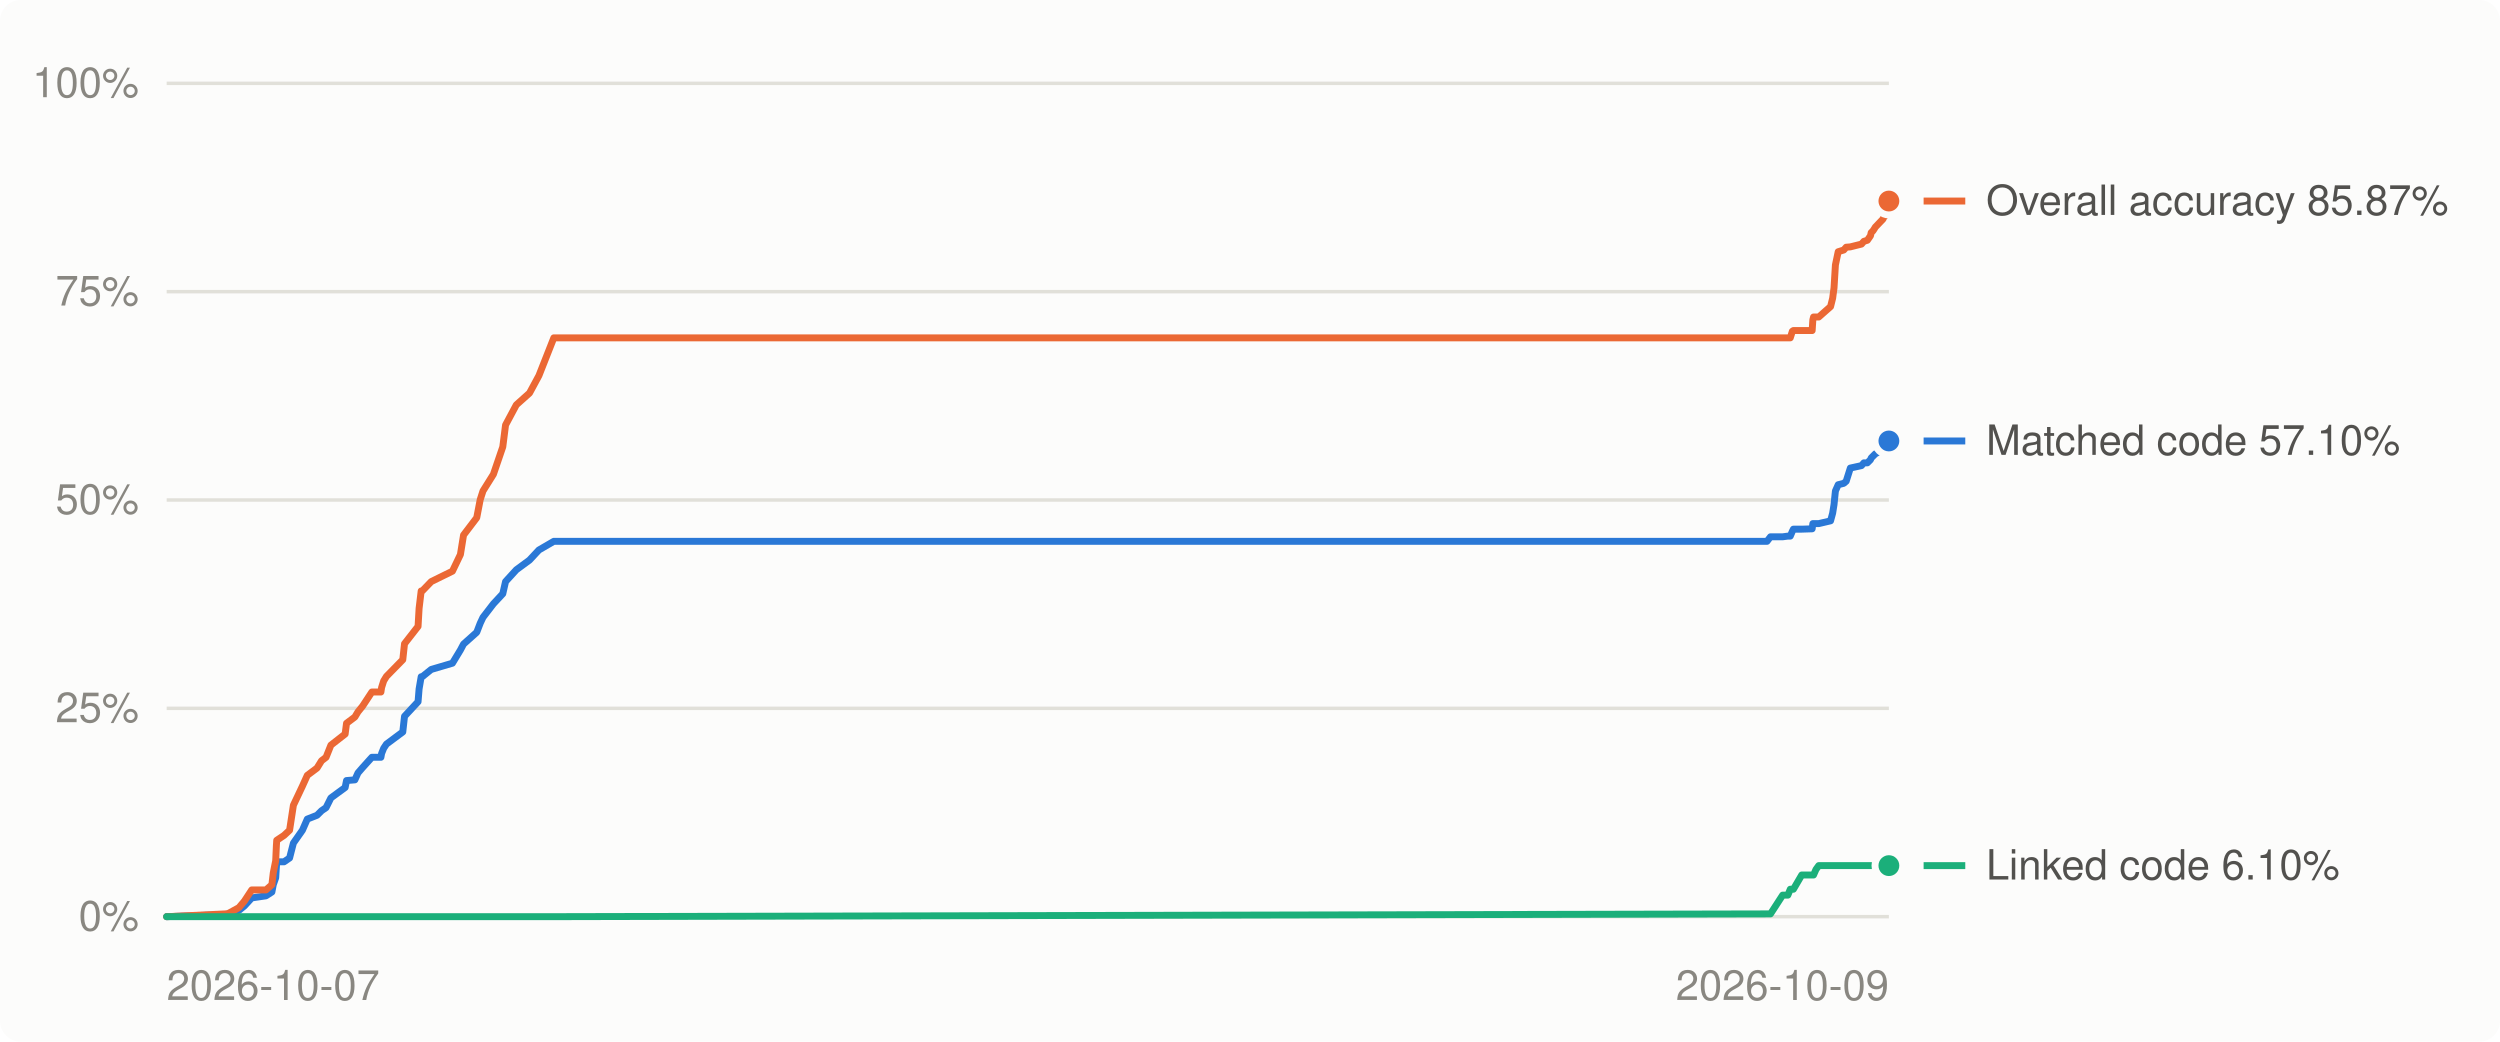
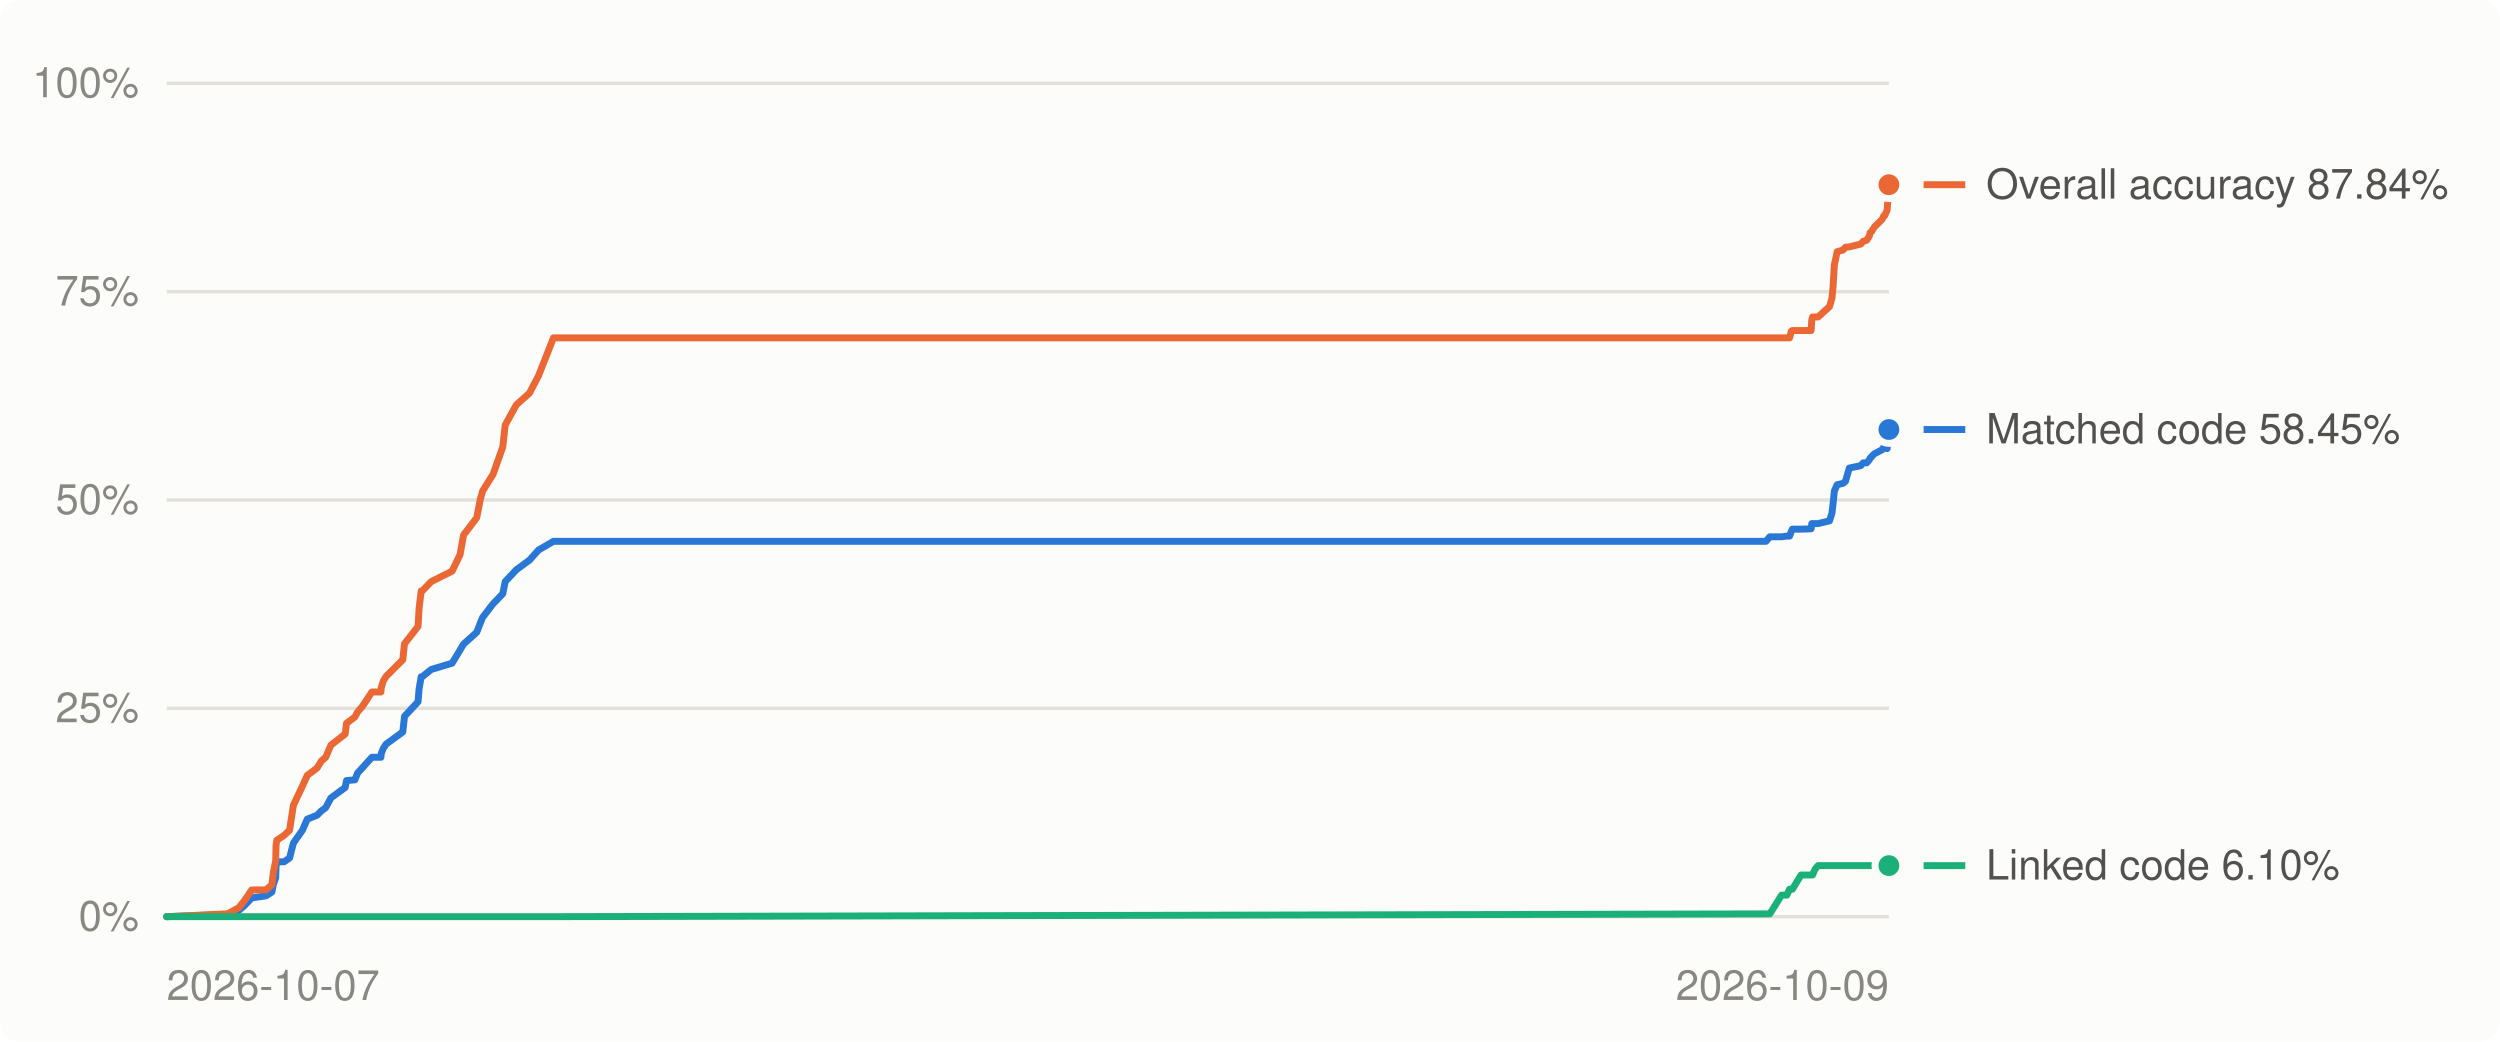
<svg xmlns="http://www.w3.org/2000/svg" viewBox="0 0 720 300" width="720" height="300" role="img" aria-label="Decompilation progress over time">
  <style>
.bg{fill:#fcfcfb}.grid{stroke:#e1e0d9}.muted{fill:#898781}.lbl{fill:#52514e}.ln0{stroke:#2a78d6}.dot0{fill:#2a78d6;stroke:#fcfcfb}.ln1{stroke:#eb6834}.dot1{fill:#eb6834;stroke:#fcfcfb}.ln2{stroke:#1baf7a}.dot2{fill:#1baf7a;stroke:#fcfcfb}
@media (prefers-color-scheme: dark){.bg{fill:#1a1a19}.grid{stroke:#2c2c2a}.muted{fill:#898781}.lbl{fill:#c3c2b7}.ln0{stroke:#3987e5}.dot0{fill:#3987e5;stroke:#1a1a19}.ln1{stroke:#d95926}.dot1{fill:#d95926;stroke:#1a1a19}.ln2{stroke:#199e70}.dot2{fill:#199e70;stroke:#1a1a19}}
text{font:12px -apple-system,BlinkMacSystemFont,'Segoe UI',Helvetica,Arial,sans-serif}
</style>
  <rect class="bg" width="720" height="300" rx="6" />
  <line x1="48" x2="544" y1="264.0" y2="264.0" class="grid" stroke-width="1" />
  <text x="40" y="268.0" class="muted" text-anchor="end">0%</text>
  <line x1="48" x2="544" y1="204.0" y2="204.0" class="grid" stroke-width="1" />
  <text x="40" y="208.0" class="muted" text-anchor="end">25%</text>
  <line x1="48" x2="544" y1="144.0" y2="144.0" class="grid" stroke-width="1" />
  <text x="40" y="148.0" class="muted" text-anchor="end">50%</text>
  <line x1="48" x2="544" y1="84.0" y2="84.0" class="grid" stroke-width="1" />
  <text x="40" y="88.0" class="muted" text-anchor="end">75%</text>
  <line x1="48" x2="544" y1="24.0" y2="24.0" class="grid" stroke-width="1" />
  <text x="40" y="28.0" class="muted" text-anchor="end">100%</text>
  <text class="muted" x="48.0" y="288" text-anchor="start">2026-10-07</text>
  <text class="muted" x="544.0" y="288" text-anchor="end">2026-10-09</text>
-   <polyline points="48.0,264.0 64.9,263.4 65.7,263.3 68.8,262.2 70.4,260.9 72.5,258.6 76.6,258.0 78.3,256.9 78.7,254.8 79.4,252.8 79.6,249.7 79.7,248.2 81.8,248.2 83.4,247.1 84.5,242.8 87.1,239.1 88.5,235.9 91.3,234.8 92.6,233.5 93.9,232.6 95.3,229.8 99.4,226.8 99.8,224.8 102.2,224.6 103.1,222.6 104.4,221.1 107.1,218.1 109.7,218.1 109.9,217.0 110.5,215.5 111.3,214.3 116.0,210.8 116.5,206.3 120.4,202.1 120.7,198.4 121.3,194.9 121.6,194.9 124.2,192.8 130.3,191.0 132.6,187.2 133.5,185.5 137.3,182.1 138.3,179.5 139.1,177.8 142.1,173.9 144.8,171.0 145.6,167.5 148.7,164.1 152.5,161.3 155.2,158.4 159.5,155.9 508.9,155.9 509.9,154.6 513.4,154.6 514.9,154.4 515.6,154.4 516.2,153.0 516.5,152.4 518.9,152.4 521.9,152.3 522.1,150.8 522.3,150.8 523.0,150.8 523.8,150.8 527.2,150.0 527.8,147.8 528.2,145.3 528.6,141.4 529.4,139.6 531.0,139.2 531.7,138.6 532.9,134.8 536.1,134.1 536.8,133.3 537.8,133.3 538.7,132.4 538.9,131.9 539.3,131.5 539.4,131.4 539.8,131.0 540.1,130.7 542.3,129.5 542.7,128.8 543.0,128.7 543.2,128.2 543.8,129.2 543.9,127.6 544.0,127.0" fill="none" class="ln0" stroke-width="2" stroke-linejoin="round" stroke-linecap="round" />
-   <polyline points="48.0,264.0 64.9,263.2 65.7,263.1 68.8,261.4 70.4,259.5 72.5,256.3 76.6,256.3 78.3,254.8 78.7,251.4 79.4,247.9 79.6,243.5 79.7,242.0 81.8,240.6 83.4,239.1 84.5,231.9 87.1,226.4 88.5,223.3 91.3,221.2 92.6,219.1 93.9,218.1 95.3,214.6 99.4,211.4 99.8,208.3 102.2,206.5 103.1,205.0 104.4,203.4 107.1,199.3 109.7,199.3 109.9,198.0 110.5,196.1 111.3,194.8 116.0,190.0 116.5,185.4 120.4,180.4 120.7,175.2 121.3,170.2 121.6,170.2 124.2,167.5 130.3,164.5 132.6,159.7 133.5,154.1 137.3,149.1 138.3,143.9 139.1,141.4 142.1,136.6 144.8,128.7 145.6,122.4 148.7,116.6 152.5,113.2 155.2,108.2 159.5,97.3 508.9,97.3 509.9,97.3 513.4,97.3 514.9,97.3 515.6,97.3 516.2,95.4 516.5,95.2 518.9,95.2 521.9,95.2 522.1,92.1 522.3,91.3 523.0,91.3 523.8,91.3 527.2,88.3 527.8,85.9 528.2,82.9 528.6,76.3 529.4,72.5 531.0,72.0 531.7,71.2 532.9,71.1 536.1,70.3 536.8,69.5 537.8,69.2 538.7,67.9 538.9,67.0 539.3,66.6 539.4,66.5 539.8,65.9 540.1,65.4 542.3,63.1 542.7,62.2 543.0,62.1 543.2,61.6 543.8,60.5 543.9,58.9 544.0,57.9" fill="none" class="ln1" stroke-width="2" stroke-linejoin="round" stroke-linecap="round" />
-   <polyline points="48.0,264.0 64.9,264.0 65.7,264.0 68.8,264.0 70.4,264.0 72.5,264.0 76.6,264.0 78.3,264.0 78.7,264.0 79.4,264.0 79.6,264.0 79.7,264.0 81.8,264.0 83.4,264.0 84.5,264.0 87.1,264.0 88.5,264.0 91.3,264.0 92.6,264.0 93.9,264.0 95.3,264.0 99.4,264.0 99.8,264.0 102.2,264.0 103.1,264.0 104.4,264.0 107.1,264.0 109.7,264.0 109.9,264.0 110.5,264.0 111.3,264.0 116.0,264.0 116.5,264.0 120.4,264.0 120.7,264.0 121.3,264.0 121.6,264.0 124.2,264.0 130.3,264.0 132.6,264.0 133.5,264.0 137.3,264.0 138.3,264.0 139.1,264.0 142.1,264.0 144.8,264.0 145.6,264.0 148.7,264.0 152.5,264.0 155.2,264.0 159.5,264.0 508.9,263.2 509.9,263.2 513.4,257.8 514.9,257.8 515.6,256.1 516.2,256.1 516.5,256.1 518.9,252.0 521.9,252.0 522.1,252.0 522.3,252.0 523.0,250.4 523.8,249.3 527.2,249.3 527.8,249.3 528.2,249.3 528.6,249.3 529.4,249.3 531.0,249.3 531.7,249.3 532.9,249.3 536.1,249.3 536.8,249.3 537.8,249.3 538.7,249.3 538.9,249.3 539.3,249.3 539.4,249.3 539.8,249.3 540.1,249.3 542.3,249.3 542.7,249.3 543.0,249.3 543.2,249.3 543.8,249.3 543.9,249.3 544.0,249.3" fill="none" class="ln2" stroke-width="2" stroke-linejoin="round" stroke-linecap="round" />
-   <circle cx="544.0" cy="127.0" r="4" class="dot0" stroke-width="2" />
-   <circle cx="544.0" cy="57.9" r="4" class="dot1" stroke-width="2" />
+   <polyline points="48.0,264.0 64.9,263.4 65.7,263.3 68.8,262.2 70.3,260.9 72.5,258.6 76.6,258.0 78.3,256.9 78.7,254.8 79.4,252.8 79.5,249.7 79.7,248.2 81.8,248.2 83.4,247.1 84.5,242.8 87.1,239.1 88.5,235.9 91.3,234.8 92.6,233.5 93.8,232.6 95.3,229.8 99.4,226.8 99.8,224.8 102.2,224.6 103.0,222.6 104.4,221.1 107.1,218.1 109.7,218.1 109.8,217.0 110.4,215.5 111.2,214.3 116.0,210.8 116.5,206.3 120.4,202.1 120.7,198.4 121.3,194.9 121.6,194.9 124.2,192.8 130.2,191.0 132.5,187.2 133.5,185.5 137.3,182.1 138.3,179.5 139.0,177.8 142.0,173.9 144.8,171.0 145.5,167.5 148.7,164.1 152.5,161.3 155.1,158.4 159.4,155.9 508.6,155.9 509.7,154.6 513.1,154.6 514.6,154.4 515.4,154.4 515.9,153.0 516.2,152.4 518.7,152.4 521.6,152.3 521.8,150.8 522.0,150.8 522.7,150.8 523.6,150.8 526.9,150.0 527.6,147.8 527.9,145.3 528.3,141.4 529.1,139.6 530.8,139.2 531.5,138.6 532.6,134.8 535.9,134.1 536.6,133.3 537.6,133.3 538.4,132.4 538.6,131.9 539.1,131.5 539.1,131.4 539.5,131.0 539.8,130.7 542.1,129.5 542.5,128.8 542.8,128.7 543.0,128.2 543.5,129.2 543.6,127.6 543.7,127.0 544.0,123.7" fill="none" class="ln0" stroke-width="2" stroke-linejoin="round" stroke-linecap="round" />
+   <polyline points="48.0,264.0 64.9,263.2 65.7,263.1 68.8,261.4 70.3,259.5 72.5,256.3 76.6,256.3 78.3,254.8 78.7,251.4 79.4,247.9 79.5,243.5 79.7,242.0 81.8,240.6 83.4,239.1 84.5,231.9 87.1,226.4 88.5,223.3 91.3,221.2 92.6,219.1 93.8,218.1 95.3,214.6 99.4,211.4 99.8,208.3 102.2,206.5 103.0,205.0 104.4,203.4 107.1,199.3 109.7,199.3 109.8,198.0 110.4,196.1 111.2,194.8 116.0,190.0 116.5,185.4 120.4,180.4 120.7,175.2 121.3,170.2 121.6,170.2 124.2,167.5 130.2,164.5 132.5,159.7 133.5,154.1 137.3,149.1 138.3,143.9 139.0,141.4 142.0,136.6 144.8,128.7 145.5,122.4 148.7,116.6 152.5,113.2 155.1,108.2 159.4,97.3 508.6,97.3 509.7,97.3 513.1,97.3 514.6,97.3 515.4,97.3 515.9,95.4 516.2,95.2 518.7,95.2 521.6,95.2 521.8,92.1 522.0,91.3 522.7,91.3 523.6,91.3 526.9,88.3 527.6,85.9 527.9,82.9 528.3,76.3 529.1,72.5 530.8,72.0 531.5,71.2 532.6,71.1 535.9,70.3 536.6,69.5 537.6,69.2 538.4,67.9 538.6,67.0 539.1,66.6 539.1,66.5 539.5,65.9 539.8,65.4 542.1,63.1 542.5,62.2 542.8,62.1 543.0,61.6 543.5,60.5 543.6,58.9 543.7,57.9 544.0,53.2" fill="none" class="ln1" stroke-width="2" stroke-linejoin="round" stroke-linecap="round" />
+   <polyline points="48.0,264.0 64.9,264.0 65.7,264.0 68.8,264.0 70.3,264.0 72.5,264.0 76.6,264.0 78.3,264.0 78.7,264.0 79.4,264.0 79.5,264.0 79.7,264.0 81.8,264.0 83.4,264.0 84.5,264.0 87.1,264.0 88.5,264.0 91.3,264.0 92.6,264.0 93.8,264.0 95.3,264.0 99.4,264.0 99.8,264.0 102.2,264.0 103.0,264.0 104.4,264.0 107.1,264.0 109.7,264.0 109.8,264.0 110.4,264.0 111.2,264.0 116.0,264.0 116.5,264.0 120.4,264.0 120.7,264.0 121.3,264.0 121.6,264.0 124.2,264.0 130.2,264.0 132.5,264.0 133.5,264.0 137.3,264.0 138.3,264.0 139.0,264.0 142.0,264.0 144.8,264.0 145.5,264.0 148.7,264.0 152.5,264.0 155.1,264.0 159.4,264.0 508.6,263.2 509.7,263.2 513.1,257.8 514.6,257.8 515.4,256.1 515.9,256.1 516.2,256.1 518.7,252.0 521.6,252.0 521.8,252.0 522.0,252.0 522.7,250.4 523.6,249.3 526.9,249.3 527.6,249.3 527.9,249.3 528.3,249.3 529.1,249.3 530.8,249.3 531.5,249.3 532.6,249.3 535.9,249.3 536.6,249.3 537.6,249.3 538.4,249.3 538.6,249.3 539.1,249.3 539.1,249.3 539.5,249.3 539.8,249.3 542.1,249.3 542.5,249.3 542.8,249.3 543.0,249.3 543.5,249.3 543.6,249.3 543.7,249.3 544.0,249.3" fill="none" class="ln2" stroke-width="2" stroke-linejoin="round" stroke-linecap="round" />
+   <circle cx="544.0" cy="123.7" r="4" class="dot0" stroke-width="2" />
+   <circle cx="544.0" cy="53.2" r="4" class="dot1" stroke-width="2" />
  <circle cx="544.0" cy="249.3" r="4" class="dot2" stroke-width="2" />
  <line x1="554" x2="566" y1="249.3" y2="249.3" class="ln2" stroke-width="2" />
  <text class="lbl" x="572" y="253.3">Linked code 6.10%</text>
-   <line x1="554" x2="566" y1="127.0" y2="127.0" class="ln0" stroke-width="2" />
-   <text class="lbl" x="572" y="131.0">Matched code 57.10%</text>
-   <line x1="554" x2="566" y1="57.9" y2="57.9" class="ln1" stroke-width="2" />
-   <text class="lbl" x="572" y="61.9">Overall accuracy 85.87%</text>
+   <line x1="554" x2="566" y1="123.7" y2="123.7" class="ln0" stroke-width="2" />
+   <text class="lbl" x="572" y="127.7">Matched code 58.45%</text>
+   <line x1="554" x2="566" y1="53.2" y2="53.2" class="ln1" stroke-width="2" />
+   <text class="lbl" x="572" y="57.2">Overall accuracy 87.84%</text>
</svg>
